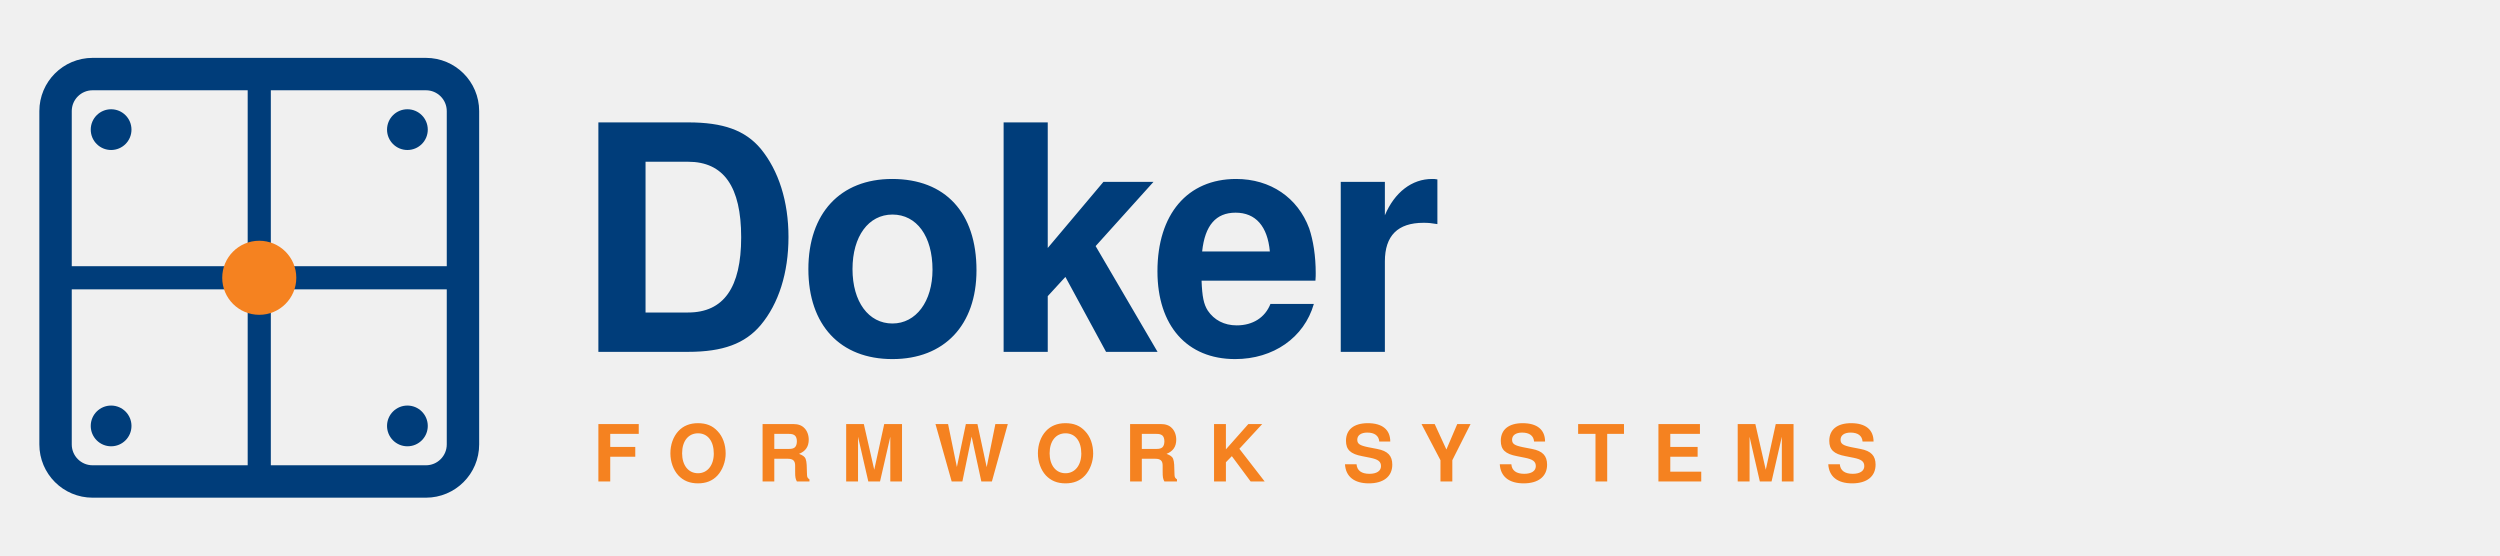
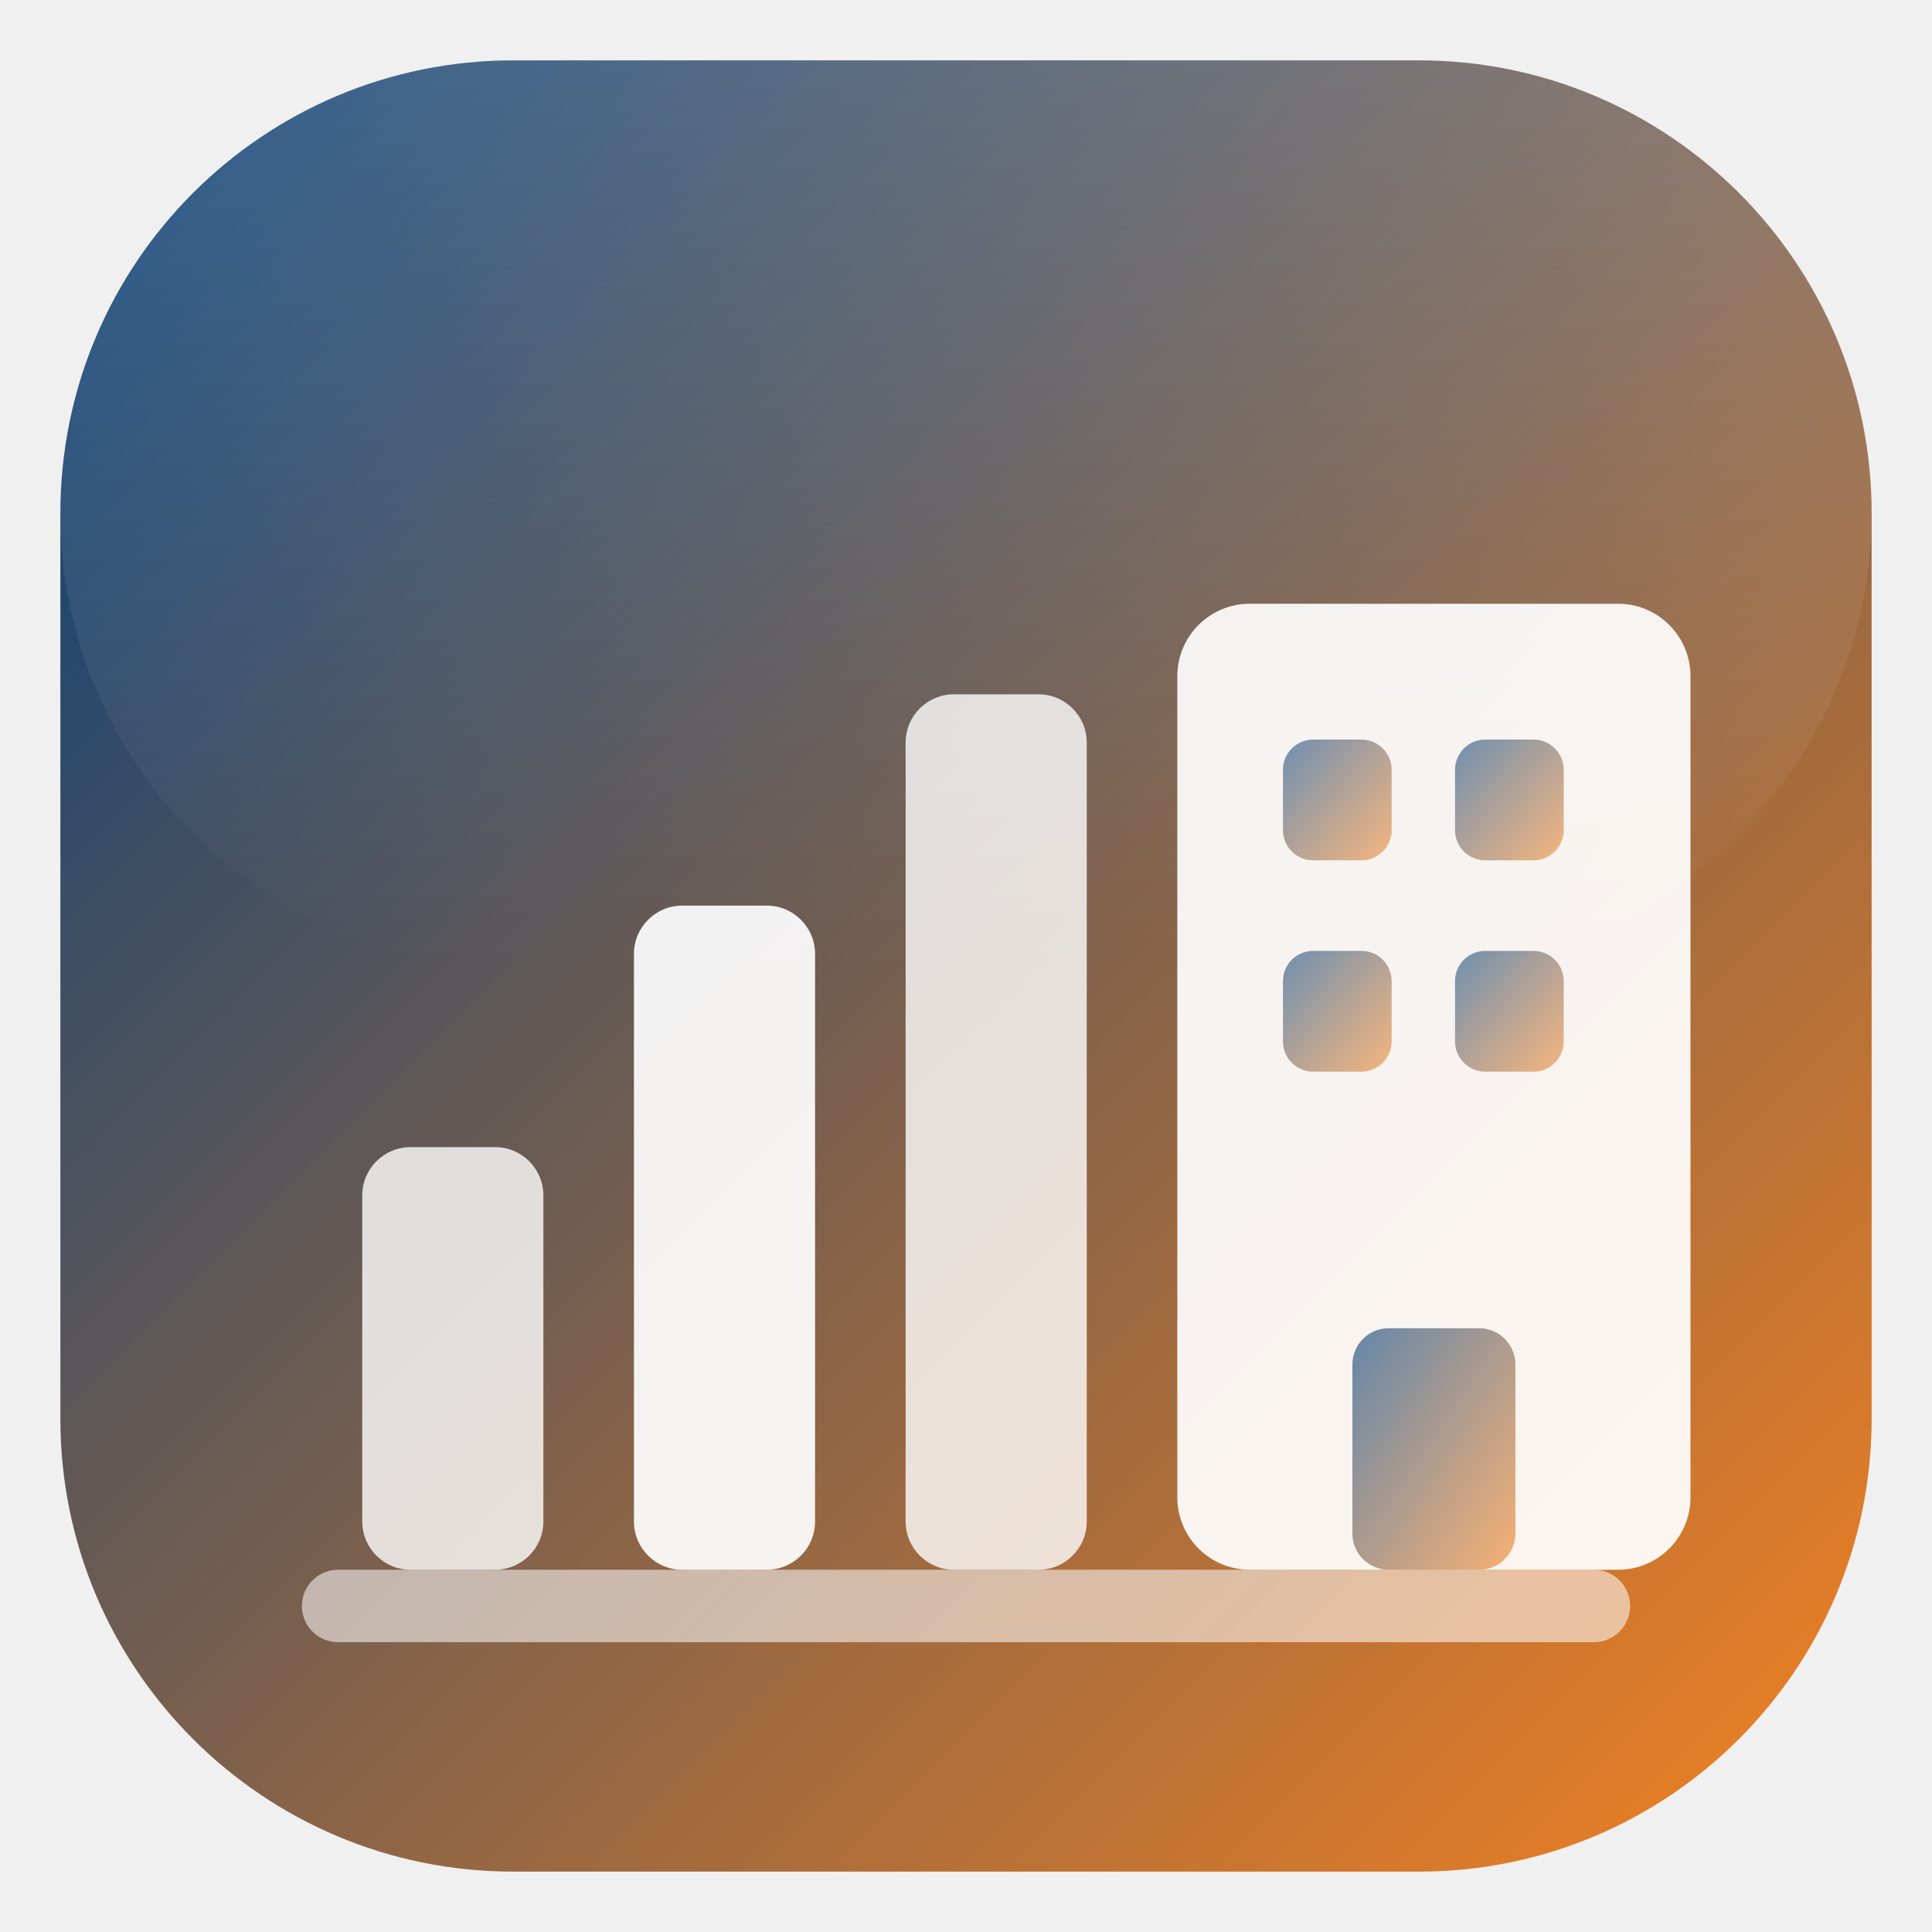
- <svg xmlns="http://www.w3.org/2000/svg" viewBox="0 0 270 60" width="270" height="60" role="img" aria-label="Doker Formwork Systems">
-   <g transform="translate(6,8)">
-     <rect x="0" y="0" width="44" height="44" rx="4" fill="none" stroke="#003D7A" stroke-width="3.5" />
-     <line x1="22" y1="0" x2="22" y2="44" stroke="#003D7A" stroke-width="2.5" />
-     <line x1="0" y1="22" x2="44" y2="22" stroke="#003D7A" stroke-width="2.5" />
-     <circle cx="22" cy="22" r="4" fill="#F58220" />
-     <circle cx="6" cy="6" r="2.2" fill="#003D7A" />
-     <circle cx="38" cy="6" r="2.2" fill="#003D7A" />
-     <circle cx="6" cy="38" r="2.2" fill="#003D7A" />
-     <circle cx="38" cy="38" r="2.2" fill="#003D7A" />
-   </g>
-   <text x="62" y="38" font-family="'Helvetica Neue', Helvetica, Arial, sans-serif" font-size="34" font-weight="800" letter-spacing="-0.5" fill="#003D7A">Doker</text>
-   <text x="64" y="52" font-family="'Helvetica Neue', Helvetica, Arial, sans-serif" font-size="8.5" font-weight="600" letter-spacing="3" fill="#F58220">FORMWORK SYSTEMS</text>
+ <svg xmlns="http://www.w3.org/2000/svg" viewBox="0 0 64 64" role="img" aria-label="Doker">
+   <defs>
+     <linearGradient id="g_doker_formwork" x1="0" y1="0" x2="1" y2="1">
+       <stop offset="0" stop-color="#003d7a" />
+       <stop offset="1" stop-color="#f58220" />
+     </linearGradient>
+     <linearGradient id="s_doker_formwork" x1="0" y1="0" x2="0" y2="1">
+       <stop offset="0" stop-color="#ffffff" stop-opacity=".18" />
+       <stop offset="1" stop-color="#ffffff" stop-opacity="0" />
+     </linearGradient>
+   </defs>
+   <rect x="2" y="2" width="60" height="60" rx="15" fill="url(#g_doker_formwork)" />
+   <rect x="2" y="2" width="60" height="30" rx="15" fill="url(#s_doker_formwork)" />
+   <rect x="12" y="38" width="6" height="14" rx="1.6" fill="#fff" opacity=".80" />
+   <rect x="21" y="30" width="6" height="22" rx="1.6" fill="#fff" opacity=".92" />
+   <rect x="30" y="23" width="6" height="29" rx="1.6" fill="#fff" opacity=".80" />
+   <rect x="39" y="20" width="17" height="32" rx="2.4" fill="#fff" opacity=".92" />
+   <rect x="42.5" y="24.5" width="3.6" height="4" rx="1" fill="url(#g_doker_formwork)" opacity=".55" />
+   <rect x="48.2" y="24.5" width="3.6" height="4" rx="1" fill="url(#g_doker_formwork)" opacity=".55" />
+   <rect x="42.5" y="31.5" width="3.6" height="4" rx="1" fill="url(#g_doker_formwork)" opacity=".55" />
+   <rect x="48.2" y="31.5" width="3.6" height="4" rx="1" fill="url(#g_doker_formwork)" opacity=".55" />
+   <rect x="44.8" y="44" width="5.4" height="8" rx="1.2" fill="url(#g_doker_formwork)" opacity=".60" />
+   <rect x="10" y="52" width="44" height="2.4" rx="1.2" fill="#fff" opacity=".55" />
</svg>
